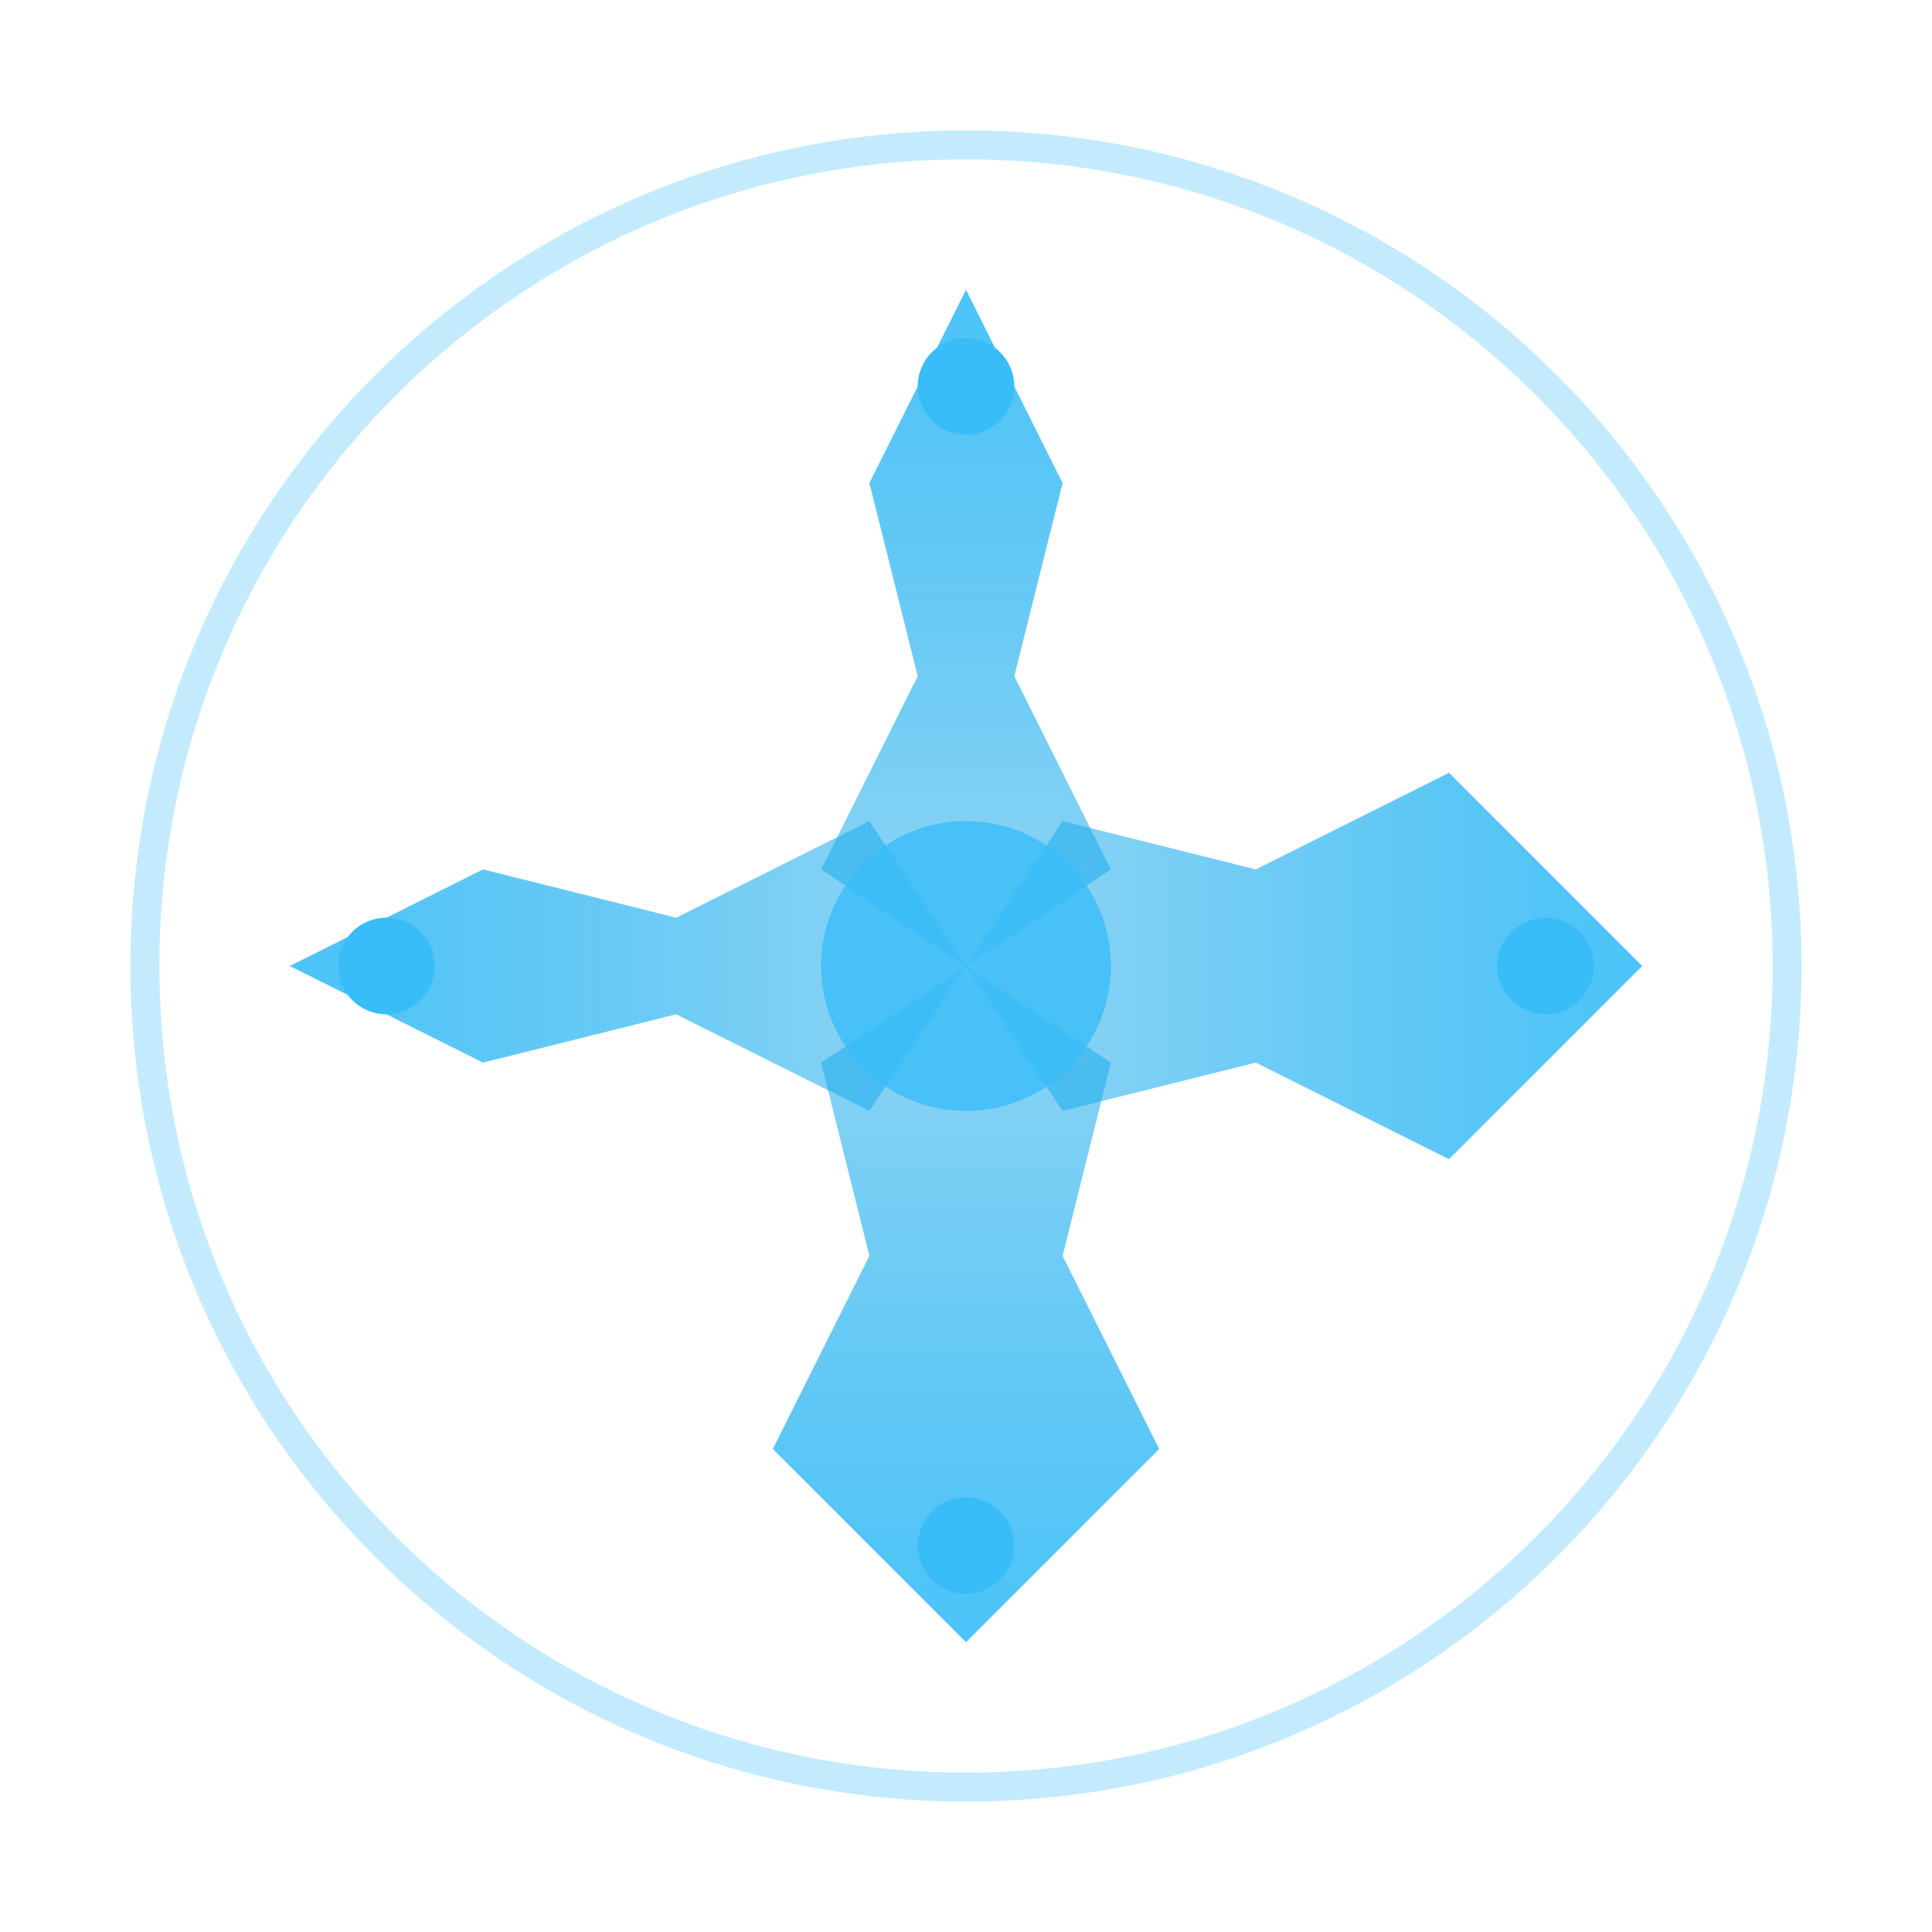
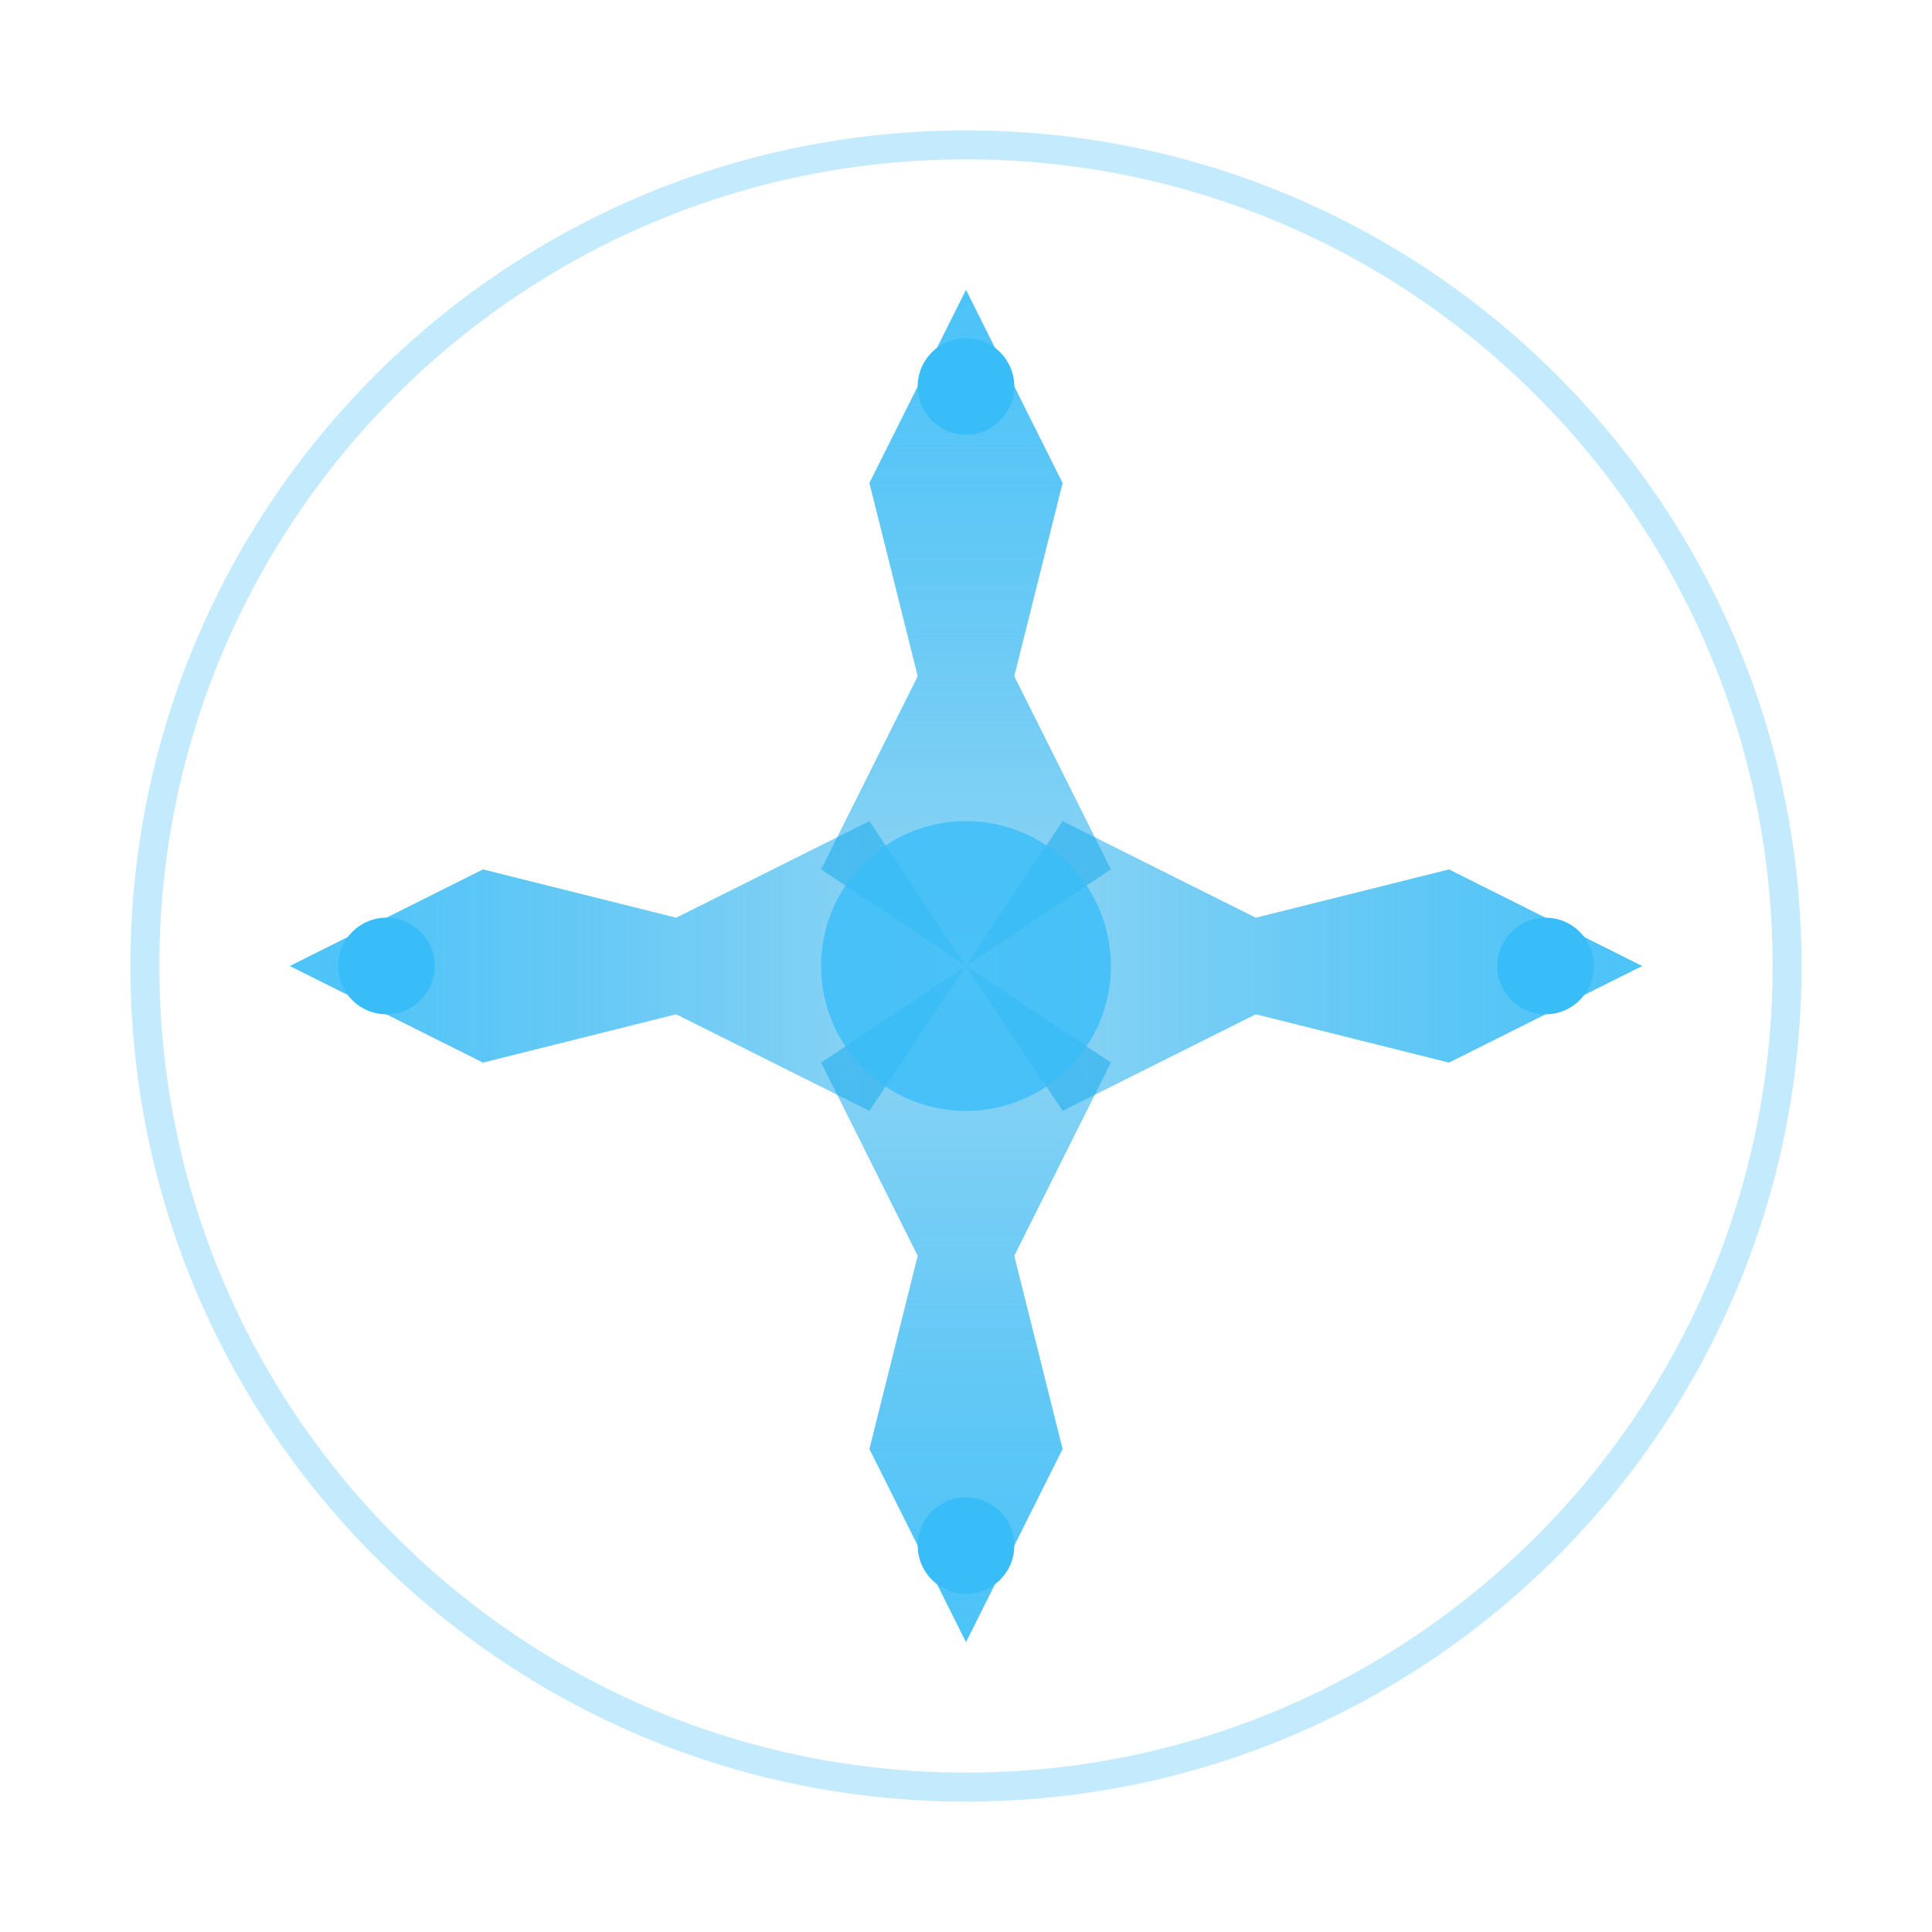
<svg xmlns="http://www.w3.org/2000/svg" width="200" height="200" viewBox="0 0 200 200" fill="none">
  <circle cx="100" cy="100" r="85" stroke="#38bdf8" stroke-width="3" opacity="0.3" fill="none" />
  <path d="M 100 30             L 110 50 L 105 70 L 115 90 L 100 100             L 85 90 L 95 70 L 90 50 Z" fill="url(#waveGradient1)" opacity="0.9" />
-   <path d="M 100 100             L 115 110 L 110 130 L 120 150 L 100 170             L 80 150 L 90 130 L 85 110 Z" fill="url(#waveGradient2)" opacity="0.9" />
+   <path d="M 100 100             L 115 110 L 105 130 L 110 150 L 100 170             L 90 150 L 95 130 L 85 110 Z" fill="url(#waveGradient2)" opacity="0.9" />
  <path d="M 30 100             L 50 90 L 70 95 L 90 85 L 100 100             L 90 115 L 70 105 L 50 110 Z" fill="url(#waveGradient3)" opacity="0.9" />
-   <path d="M 100 100             L 110 85 L 130 90 L 150 80 L 170 100             L 150 120 L 130 110 L 110 115 Z" fill="url(#waveGradient4)" opacity="0.9" />
+   <path d="M 100 100             L 110 85 L 130 95 L 150 90 L 170 100             L 150 110 L 130 105 L 110 115 Z" fill="url(#waveGradient4)" opacity="0.9" />
  <circle cx="100" cy="100" r="15" fill="#38bdf8" opacity="0.8">
    <animate attributeName="r" values="12;18;12" dur="2s" repeatCount="indefinite" />
    <animate attributeName="opacity" values="0.6;1;0.6" dur="2s" repeatCount="indefinite" />
  </circle>
  <circle cx="100" cy="40" r="5" fill="#38bdf8" />
  <circle cx="100" cy="160" r="5" fill="#38bdf8" />
  <circle cx="40" cy="100" r="5" fill="#38bdf8" />
  <circle cx="160" cy="100" r="5" fill="#38bdf8" />
  <defs>
    <linearGradient id="waveGradient1" x1="0%" y1="0%" x2="0%" y2="100%">
      <stop offset="0%" style="stop-color:#38bdf8;stop-opacity:1" />
      <stop offset="100%" style="stop-color:#0ea5e9;stop-opacity:0.5" />
    </linearGradient>
    <linearGradient id="waveGradient2" x1="0%" y1="0%" x2="0%" y2="100%">
      <stop offset="0%" style="stop-color:#0ea5e9;stop-opacity:0.5" />
      <stop offset="100%" style="stop-color:#38bdf8;stop-opacity:1" />
    </linearGradient>
    <linearGradient id="waveGradient3" x1="0%" y1="0%" x2="100%" y2="0%">
      <stop offset="0%" style="stop-color:#38bdf8;stop-opacity:1" />
      <stop offset="100%" style="stop-color:#0ea5e9;stop-opacity:0.5" />
    </linearGradient>
    <linearGradient id="waveGradient4" x1="100%" y1="0%" x2="0%" y2="0%">
      <stop offset="0%" style="stop-color:#38bdf8;stop-opacity:1" />
      <stop offset="100%" style="stop-color:#0ea5e9;stop-opacity:0.5" />
    </linearGradient>
  </defs>
</svg>
